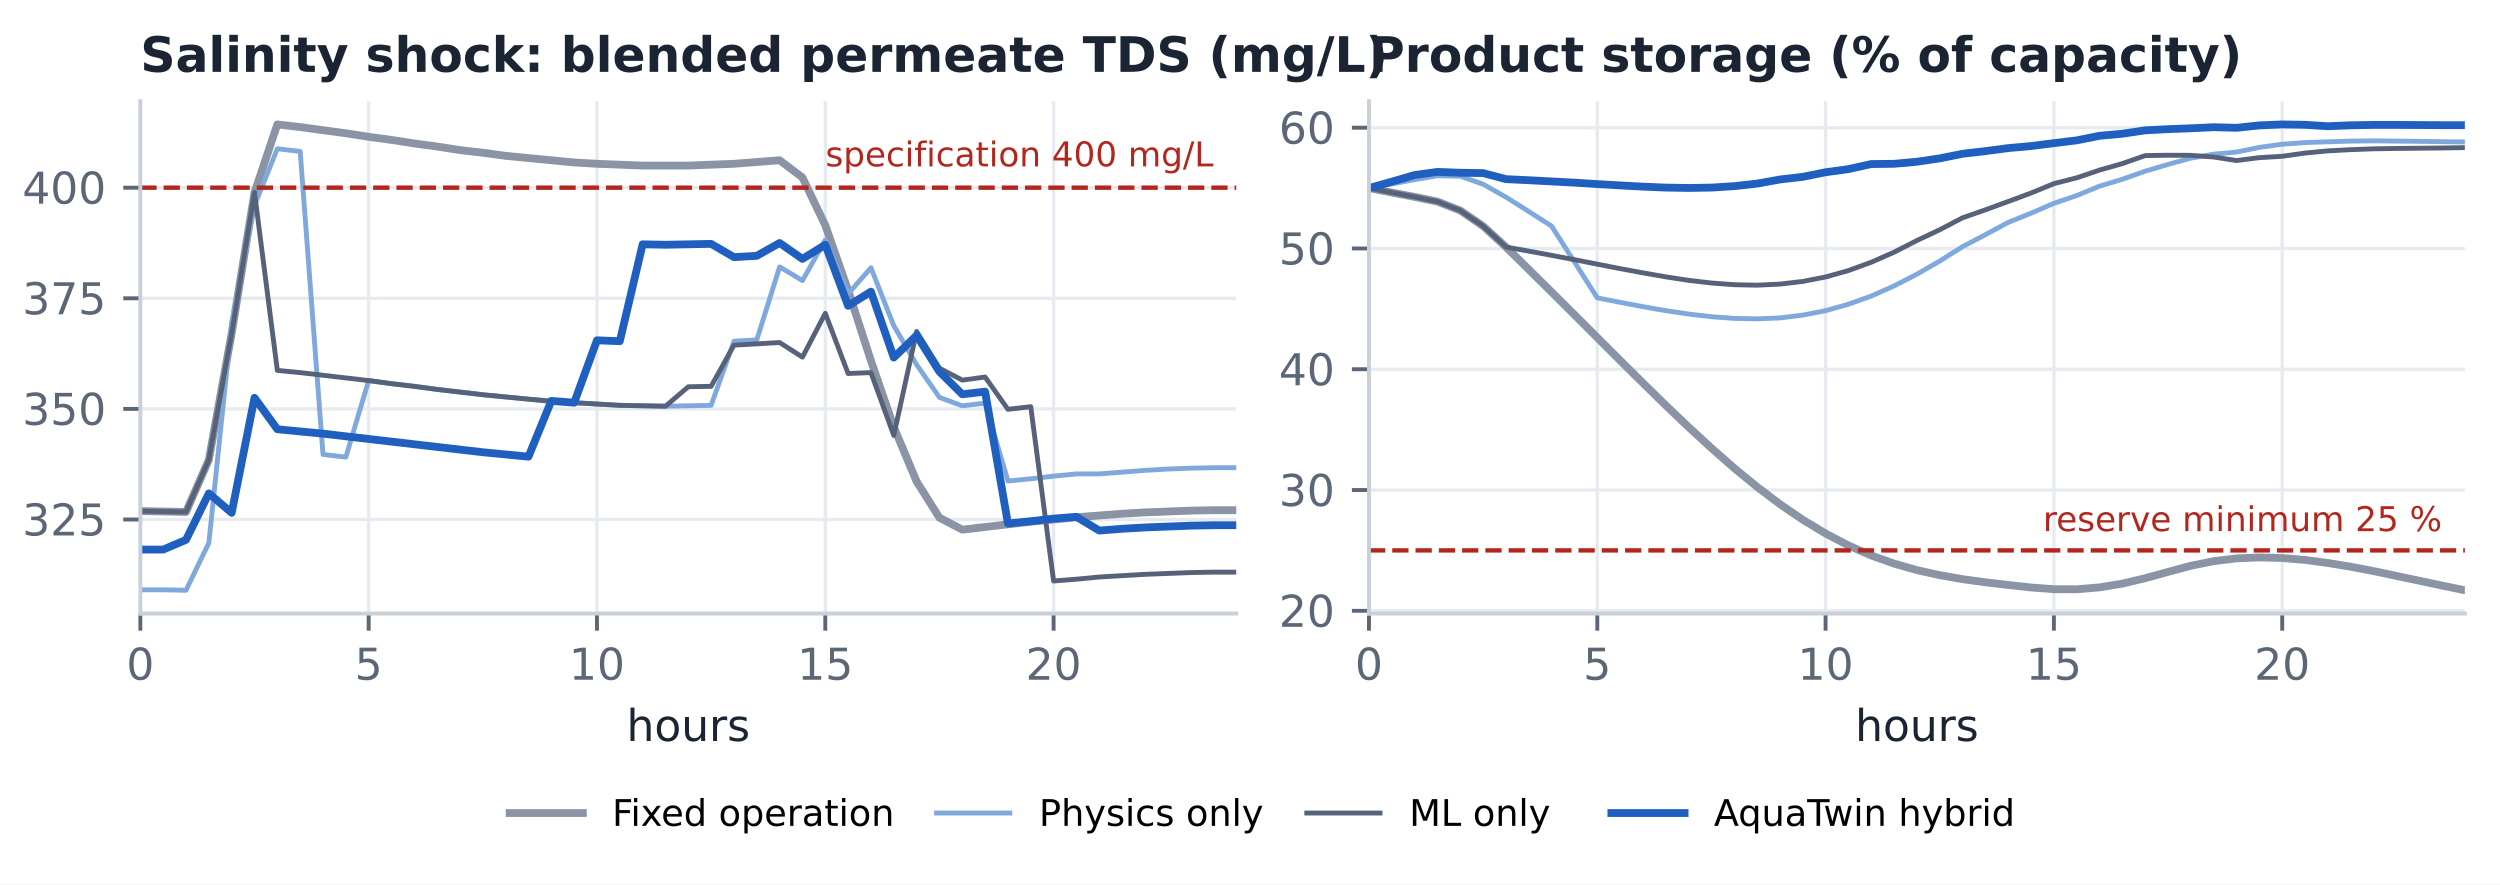
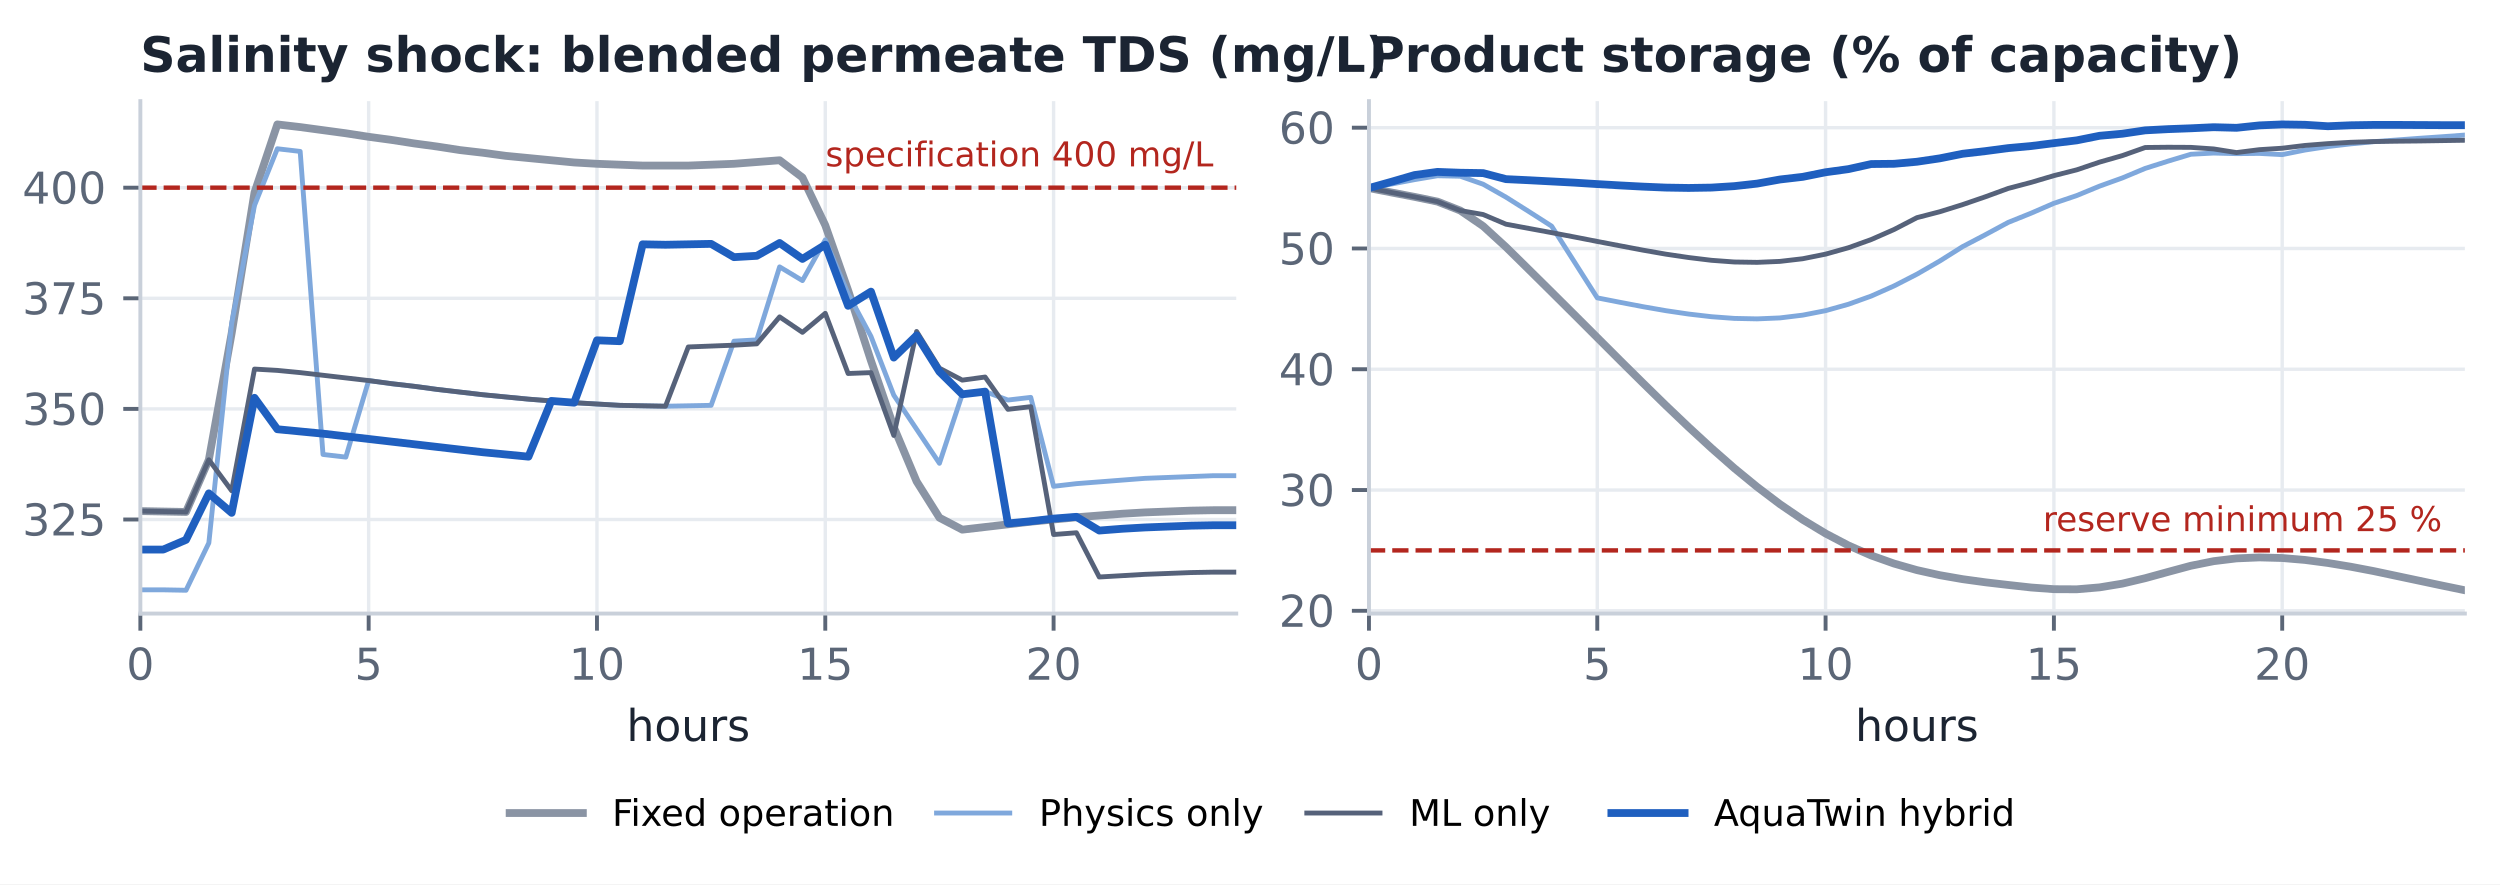
<svg xmlns="http://www.w3.org/2000/svg" xmlns:xlink="http://www.w3.org/1999/xlink" width="512.206pt" height="181.17pt" viewBox="0 0 512.206 181.17" version="1.1">
  <defs>
    <style type="text/css">*{stroke-linejoin: round; stroke-linecap: butt}</style>
  </defs>
  <g id="figure_1">
    <g id="patch_1">
      <path d="M 0 181.17  L 512.206 181.17  L 512.206 -0  L 0 -0  z " style="fill: #ffffff" />
    </g>
    <g id="axes_1">
      <g id="patch_2">
        <path d="M 28.755 125.707  L 253.284 125.707  L 253.284 20.72  L 28.755 20.72  z " style="fill: #ffffff" />
      </g>
      <g id="matplotlib.axis_1">
        <g id="xtick_1">
          <g id="line2d_1">
-             <path d="M 28.755 125.707  L 28.755 20.72  " clip-path="url(#p601309d4ea)" style="fill: none; stroke: #e7ebf0; stroke-width: 0.7; stroke-linecap: square" />
+             <path d="M 28.755 125.707  L 28.755 20.72  " clip-path="url(#pe64b5e3b64)" style="fill: none; stroke: #e7ebf0; stroke-width: 0.7; stroke-linecap: square" />
          </g>
          <g id="line2d_2">
            <defs>
-               <path id="m737ae51147" d="M 0 0  L 0 3.5  " style="stroke: #5b6677; stroke-width: 0.8" />
+               <path id="me918f31324" d="M 0 0  L 0 3.5  " style="stroke: #5b6677; stroke-width: 0.8" />
            </defs>
            <g>
-               <use xlink:href="#m737ae51147" x="28.755" y="125.707" style="fill: #5b6677; stroke: #5b6677; stroke-width: 0.8" />
+               <use xlink:href="#me918f31324" x="28.755" y="125.707" style="fill: #5b6677; stroke: #5b6677; stroke-width: 0.8" />
            </g>
          </g>
          <g id="text_1">
            <text style="font-size: 9px; font-family: 'Segoe UI', 'DejaVu Sans'; text-anchor: middle; fill: #5b6677" x="28.755" y="139.26" transform="rotate(-0 28.75469 139.2597)">0</text>
          </g>
        </g>
        <g id="xtick_2">
          <g id="line2d_3">
-             <path d="M 75.532 125.707  L 75.532 20.72  " clip-path="url(#p601309d4ea)" style="fill: none; stroke: #e7ebf0; stroke-width: 0.7; stroke-linecap: square" />
+             <path d="M 75.532 125.707  L 75.532 20.72  " clip-path="url(#pe64b5e3b64)" style="fill: none; stroke: #e7ebf0; stroke-width: 0.7; stroke-linecap: square" />
          </g>
          <g id="line2d_4">
            <g>
-               <use xlink:href="#m737ae51147" x="75.532" y="125.707" style="fill: #5b6677; stroke: #5b6677; stroke-width: 0.8" />
+               <use xlink:href="#me918f31324" x="75.532" y="125.707" style="fill: #5b6677; stroke: #5b6677; stroke-width: 0.8" />
            </g>
          </g>
          <g id="text_2">
            <text style="font-size: 9px; font-family: 'Segoe UI', 'DejaVu Sans'; text-anchor: middle; fill: #5b6677" x="75.532" y="139.26" transform="rotate(-0 75.53158 139.2597)">5</text>
          </g>
        </g>
        <g id="xtick_3">
          <g id="line2d_5">
-             <path d="M 122.308 125.707  L 122.308 20.72  " clip-path="url(#p601309d4ea)" style="fill: none; stroke: #e7ebf0; stroke-width: 0.7; stroke-linecap: square" />
+             <path d="M 122.308 125.707  L 122.308 20.72  " clip-path="url(#pe64b5e3b64)" style="fill: none; stroke: #e7ebf0; stroke-width: 0.7; stroke-linecap: square" />
          </g>
          <g id="line2d_6">
            <g>
-               <use xlink:href="#m737ae51147" x="122.308" y="125.707" style="fill: #5b6677; stroke: #5b6677; stroke-width: 0.8" />
+               <use xlink:href="#me918f31324" x="122.308" y="125.707" style="fill: #5b6677; stroke: #5b6677; stroke-width: 0.8" />
            </g>
          </g>
          <g id="text_3">
            <text style="font-size: 9px; font-family: 'Segoe UI', 'DejaVu Sans'; text-anchor: middle; fill: #5b6677" x="122.308" y="139.26" transform="rotate(-0 122.3085 139.2597)">10</text>
          </g>
        </g>
        <g id="xtick_4">
          <g id="line2d_7">
-             <path d="M 169.085 125.707  L 169.085 20.72  " clip-path="url(#p601309d4ea)" style="fill: none; stroke: #e7ebf0; stroke-width: 0.7; stroke-linecap: square" />
+             <path d="M 169.085 125.707  L 169.085 20.72  " clip-path="url(#pe64b5e3b64)" style="fill: none; stroke: #e7ebf0; stroke-width: 0.7; stroke-linecap: square" />
          </g>
          <g id="line2d_8">
            <g>
-               <use xlink:href="#m737ae51147" x="169.085" y="125.707" style="fill: #5b6677; stroke: #5b6677; stroke-width: 0.8" />
+               <use xlink:href="#me918f31324" x="169.085" y="125.707" style="fill: #5b6677; stroke: #5b6677; stroke-width: 0.8" />
            </g>
          </g>
          <g id="text_4">
            <text style="font-size: 9px; font-family: 'Segoe UI', 'DejaVu Sans'; text-anchor: middle; fill: #5b6677" x="169.085" y="139.26" transform="rotate(-0 169.0854 139.2597)">15</text>
          </g>
        </g>
        <g id="xtick_5">
          <g id="line2d_9">
-             <path d="M 215.862 125.707  L 215.862 20.72  " clip-path="url(#p601309d4ea)" style="fill: none; stroke: #e7ebf0; stroke-width: 0.7; stroke-linecap: square" />
+             <path d="M 215.862 125.707  L 215.862 20.72  " clip-path="url(#pe64b5e3b64)" style="fill: none; stroke: #e7ebf0; stroke-width: 0.7; stroke-linecap: square" />
          </g>
          <g id="line2d_10">
            <g>
-               <use xlink:href="#m737ae51147" x="215.862" y="125.707" style="fill: #5b6677; stroke: #5b6677; stroke-width: 0.8" />
+               <use xlink:href="#me918f31324" x="215.862" y="125.707" style="fill: #5b6677; stroke: #5b6677; stroke-width: 0.8" />
            </g>
          </g>
          <g id="text_5">
            <text style="font-size: 9px; font-family: 'Segoe UI', 'DejaVu Sans'; text-anchor: middle; fill: #5b6677" x="215.862" y="139.26" transform="rotate(-0 215.8623 139.2597)">20</text>
          </g>
        </g>
        <g id="text_6">
          <text style="font-size: 9px; font-family: 'Segoe UI', 'DejaVu Sans'; text-anchor: middle; fill: #1b2432" x="141.019" y="151.817" transform="rotate(-0 141.0192 151.8166)">hours</text>
        </g>
      </g>
      <g id="matplotlib.axis_2">
        <g id="ytick_1">
          <g id="line2d_11">
-             <path d="M 28.755 106.433  L 253.284 106.433  " clip-path="url(#p601309d4ea)" style="fill: none; stroke: #e7ebf0; stroke-width: 0.7; stroke-linecap: square" />
+             <path d="M 28.755 106.433  L 253.284 106.433  " clip-path="url(#pe64b5e3b64)" style="fill: none; stroke: #e7ebf0; stroke-width: 0.7; stroke-linecap: square" />
          </g>
          <g id="line2d_12">
            <defs>
-               <path id="mdfc822f70d" d="M 0 0  L -3.5 0  " style="stroke: #5b6677; stroke-width: 0.8" />
+               <path id="mb5e0cda1e4" d="M 0 0  L -3.5 0  " style="stroke: #5b6677; stroke-width: 0.8" />
            </defs>
            <g>
-               <use xlink:href="#mdfc822f70d" x="28.755" y="106.433" style="fill: #5b6677; stroke: #5b6677; stroke-width: 0.8" />
+               <use xlink:href="#mb5e0cda1e4" x="28.755" y="106.433" style="fill: #5b6677; stroke: #5b6677; stroke-width: 0.8" />
            </g>
          </g>
          <g id="text_7">
            <text style="font-size: 9px; font-family: 'Segoe UI', 'DejaVu Sans'; text-anchor: end; fill: #5b6677" x="21.755" y="109.709" transform="rotate(-0 21.75469 109.7092)">325</text>
          </g>
        </g>
        <g id="ytick_2">
          <g id="line2d_13">
-             <path d="M 28.755 83.773  L 253.284 83.773  " clip-path="url(#p601309d4ea)" style="fill: none; stroke: #e7ebf0; stroke-width: 0.7; stroke-linecap: square" />
+             <path d="M 28.755 83.773  L 253.284 83.773  " clip-path="url(#pe64b5e3b64)" style="fill: none; stroke: #e7ebf0; stroke-width: 0.7; stroke-linecap: square" />
          </g>
          <g id="line2d_14">
            <g>
-               <use xlink:href="#mdfc822f70d" x="28.755" y="83.773" style="fill: #5b6677; stroke: #5b6677; stroke-width: 0.8" />
+               <use xlink:href="#mb5e0cda1e4" x="28.755" y="83.773" style="fill: #5b6677; stroke: #5b6677; stroke-width: 0.8" />
            </g>
          </g>
          <g id="text_8">
            <text style="font-size: 9px; font-family: 'Segoe UI', 'DejaVu Sans'; text-anchor: end; fill: #5b6677" x="21.755" y="87.049" transform="rotate(-0 21.75469 87.04945)">350</text>
          </g>
        </g>
        <g id="ytick_3">
          <g id="line2d_15">
-             <path d="M 28.755 61.114  L 253.284 61.114  " clip-path="url(#p601309d4ea)" style="fill: none; stroke: #e7ebf0; stroke-width: 0.7; stroke-linecap: square" />
+             <path d="M 28.755 61.114  L 253.284 61.114  " clip-path="url(#pe64b5e3b64)" style="fill: none; stroke: #e7ebf0; stroke-width: 0.7; stroke-linecap: square" />
          </g>
          <g id="line2d_16">
            <g>
-               <use xlink:href="#mdfc822f70d" x="28.755" y="61.114" style="fill: #5b6677; stroke: #5b6677; stroke-width: 0.8" />
+               <use xlink:href="#mb5e0cda1e4" x="28.755" y="61.114" style="fill: #5b6677; stroke: #5b6677; stroke-width: 0.8" />
            </g>
          </g>
          <g id="text_9">
            <text style="font-size: 9px; font-family: 'Segoe UI', 'DejaVu Sans'; text-anchor: end; fill: #5b6677" x="21.755" y="64.39" transform="rotate(-0 21.75469 64.3897)">375</text>
          </g>
        </g>
        <g id="ytick_4">
          <g id="line2d_17">
-             <path d="M 28.755 38.454  L 253.284 38.454  " clip-path="url(#p601309d4ea)" style="fill: none; stroke: #e7ebf0; stroke-width: 0.7; stroke-linecap: square" />
+             <path d="M 28.755 38.454  L 253.284 38.454  " clip-path="url(#pe64b5e3b64)" style="fill: none; stroke: #e7ebf0; stroke-width: 0.7; stroke-linecap: square" />
          </g>
          <g id="line2d_18">
            <g>
-               <use xlink:href="#mdfc822f70d" x="28.755" y="38.454" style="fill: #5b6677; stroke: #5b6677; stroke-width: 0.8" />
+               <use xlink:href="#mb5e0cda1e4" x="28.755" y="38.454" style="fill: #5b6677; stroke: #5b6677; stroke-width: 0.8" />
            </g>
          </g>
          <g id="text_10">
            <text style="font-size: 9px; font-family: 'Segoe UI', 'DejaVu Sans'; text-anchor: end; fill: #5b6677" x="21.755" y="41.73" transform="rotate(-0 21.75469 41.72995)">400</text>
          </g>
        </g>
      </g>
      <g id="line2d_19">
-         <path d="M 28.755 104.711  L 33.432 104.802  L 38.11 104.892  L 42.788 94.197  L 47.465 68.274  L 52.143 39.451  L 56.821 25.492  L 61.499 26.036  L 66.176 26.671  L 70.854 27.305  L 75.532 28.03  L 80.209 28.665  L 84.887 29.39  L 89.565 30.024  L 94.242 30.75  L 98.92 31.293  L 103.598 31.928  L 108.275 32.381  L 112.953 32.834  L 117.631 33.287  L 122.308 33.559  L 126.986 33.741  L 131.664 33.922  L 136.342 33.922  L 141.019 33.922  L 145.697 33.741  L 150.375 33.559  L 155.052 33.197  L 159.73 32.834  L 164.408 36.369  L 169.085 46.158  L 173.763 59.482  L 178.441 73.894  L 183.118 87.49  L 187.796 98.638  L 192.474 106.071  L 197.152 108.518  L 201.829 107.974  L 206.507 107.43  L 211.185 106.886  L 215.862 106.433  L 220.54 105.98  L 225.218 105.617  L 229.895 105.255  L 234.573 104.983  L 239.251 104.802  L 243.928 104.62  L 248.606 104.53  L 253.284 104.53  " clip-path="url(#p601309d4ea)" style="fill: none; stroke: #8a94a4; stroke-width: 1.6; stroke-linecap: square" />
+         <path d="M 28.755 104.711  L 33.432 104.802  L 38.11 104.892  L 42.788 94.197  L 47.465 68.274  L 52.143 39.451  L 56.821 25.492  L 61.499 26.036  L 66.176 26.671  L 70.854 27.305  L 75.532 28.03  L 80.209 28.665  L 84.887 29.39  L 89.565 30.024  L 94.242 30.75  L 98.92 31.293  L 103.598 31.928  L 108.275 32.381  L 112.953 32.834  L 117.631 33.287  L 122.308 33.559  L 126.986 33.741  L 131.664 33.922  L 136.342 33.922  L 141.019 33.922  L 145.697 33.741  L 150.375 33.559  L 155.052 33.197  L 159.73 32.834  L 164.408 36.369  L 169.085 46.158  L 173.763 59.482  L 178.441 73.894  L 183.118 87.49  L 187.796 98.638  L 192.474 106.071  L 197.152 108.518  L 201.829 107.974  L 206.507 107.43  L 211.185 106.886  L 215.862 106.433  L 220.54 105.98  L 225.218 105.617  L 229.895 105.255  L 234.573 104.983  L 239.251 104.802  L 243.928 104.62  L 248.606 104.53  L 253.284 104.53  " clip-path="url(#pe64b5e3b64)" style="fill: none; stroke: #8a94a4; stroke-width: 1.6; stroke-linecap: square" />
      </g>
      <g id="line2d_20">
-         <path d="M 28.755 120.845  L 33.432 120.845  L 38.11 120.935  L 42.788 111.237  L 47.465 66.28  L 52.143 42.079  L 56.821 30.478  L 61.499 31.021  L 66.176 93.109  L 70.854 93.653  L 75.532 77.972  L 80.209 78.607  L 84.887 79.151  L 89.565 79.785  L 94.242 80.329  L 98.92 80.873  L 103.598 81.326  L 108.275 81.779  L 112.953 82.142  L 117.631 82.504  L 122.308 82.776  L 126.986 83.048  L 131.664 83.139  L 136.342 83.229  L 141.019 83.139  L 145.697 83.048  L 150.375 69.906  L 155.052 69.634  L 159.73 54.678  L 164.408 57.488  L 169.085 49.149  L 173.763 60.207  L 178.441 54.859  L 183.118 66.733  L 187.796 74.709  L 192.474 81.417  L 197.152 83.139  L 201.829 82.595  L 206.507 98.547  L 211.185 98.094  L 215.862 97.55  L 220.54 97.097  L 225.218 97.097  L 229.895 96.735  L 234.573 96.372  L 239.251 96.1  L 243.928 95.919  L 248.606 95.828  L 253.284 95.828  " clip-path="url(#p601309d4ea)" style="fill: none; stroke: #7fa8dc; stroke-linecap: square" />
+         <path d="M 28.755 120.845  L 33.432 120.845  L 38.11 120.935  L 42.788 111.237  L 47.465 66.28  L 52.143 42.079  L 56.821 30.478  L 61.499 31.021  L 66.176 93.109  L 70.854 93.653  L 75.532 77.972  L 80.209 78.607  L 84.887 79.151  L 89.565 79.785  L 94.242 80.329  L 98.92 80.873  L 103.598 81.326  L 108.275 81.779  L 112.953 82.142  L 117.631 82.504  L 122.308 82.776  L 126.986 83.048  L 131.664 83.139  L 136.342 83.229  L 141.019 83.139  L 145.697 83.048  L 150.375 69.906  L 155.052 69.634  L 159.73 54.678  L 164.408 57.488  L 169.085 49.149  L 173.763 60.207  L 178.441 68.909  L 183.118 80.964  L 187.796 87.943  L 192.474 94.922  L 197.152 80.782  L 201.829 80.238  L 206.507 81.961  L 211.185 81.417  L 215.862 99.635  L 220.54 99.091  L 225.218 98.729  L 229.895 98.366  L 234.573 98.004  L 239.251 97.822  L 243.928 97.641  L 248.606 97.46  L 253.284 97.46  " clip-path="url(#pe64b5e3b64)" style="fill: none; stroke: #7fa8dc; stroke-linecap: square" />
      </g>
      <g id="line2d_21">
-         <path d="M 28.755 104.711  L 33.432 104.802  L 38.11 104.892  L 42.788 94.197  L 47.465 68.274  L 52.143 39.451  L 56.821 75.888  L 61.499 76.341  L 66.176 76.885  L 70.854 77.429  L 75.532 77.972  L 80.209 78.607  L 84.887 79.151  L 89.565 79.785  L 94.242 80.329  L 98.92 80.873  L 103.598 81.326  L 108.275 81.779  L 112.953 82.232  L 117.631 82.504  L 122.308 82.776  L 126.986 83.048  L 131.664 83.139  L 136.342 83.229  L 141.019 79.241  L 145.697 79.151  L 150.375 70.721  L 155.052 70.449  L 159.73 70.177  L 164.408 73.169  L 169.085 64.195  L 173.763 76.522  L 178.441 76.341  L 183.118 89.212  L 187.796 67.912  L 192.474 75.435  L 197.152 77.882  L 201.829 77.247  L 206.507 83.864  L 211.185 83.32  L 215.862 119.032  L 220.54 118.669  L 225.218 118.216  L 229.895 117.944  L 234.573 117.672  L 239.251 117.491  L 243.928 117.31  L 248.606 117.219  L 253.284 117.219  " clip-path="url(#p601309d4ea)" style="fill: none; stroke: #56627a; stroke-linecap: square" />
+         <path d="M 28.755 104.711  L 33.432 104.802  L 38.11 104.892  L 42.788 94.197  L 47.465 100.542  L 52.143 75.616  L 56.821 75.888  L 61.499 76.341  L 66.176 76.885  L 70.854 77.429  L 75.532 77.972  L 80.209 78.607  L 84.887 79.151  L 89.565 79.785  L 94.242 80.329  L 98.92 80.873  L 103.598 81.326  L 108.275 81.779  L 112.953 82.142  L 117.631 82.504  L 122.308 82.776  L 126.986 83.048  L 131.664 83.139  L 136.342 83.229  L 141.019 71.084  L 145.697 70.903  L 150.375 70.721  L 155.052 70.449  L 159.73 64.92  L 164.408 68.093  L 169.085 64.195  L 173.763 76.522  L 178.441 76.341  L 183.118 89.212  L 187.796 67.912  L 192.474 75.435  L 197.152 77.882  L 201.829 77.247  L 206.507 83.864  L 211.185 83.32  L 215.862 109.515  L 220.54 109.152  L 225.218 118.216  L 229.895 117.944  L 234.573 117.672  L 239.251 117.491  L 243.928 117.31  L 248.606 117.219  L 253.284 117.219  " clip-path="url(#pe64b5e3b64)" style="fill: none; stroke: #56627a; stroke-linecap: square" />
      </g>
      <g id="line2d_22">
-         <path d="M 28.755 112.597  L 33.432 112.597  L 38.11 110.602  L 42.788 101.085  L 47.465 105.073  L 52.143 81.507  L 56.821 87.943  L 61.499 88.396  L 66.176 88.849  L 70.854 89.393  L 75.532 89.937  L 80.209 90.481  L 84.887 91.024  L 89.565 91.568  L 94.242 92.112  L 98.92 92.656  L 103.598 93.109  L 108.275 93.562  L 112.953 82.142  L 117.631 82.504  L 122.308 69.724  L 126.986 69.906  L 131.664 50.056  L 136.342 50.146  L 141.019 50.056  L 145.697 49.965  L 150.375 52.684  L 155.052 52.412  L 159.73 49.784  L 164.408 53.047  L 169.085 50.146  L 173.763 62.654  L 178.441 59.754  L 183.118 73.259  L 187.796 68.727  L 192.474 76.16  L 197.152 80.782  L 201.829 80.238  L 206.507 107.249  L 211.185 106.796  L 215.862 106.252  L 220.54 105.889  L 225.218 108.699  L 229.895 108.336  L 234.573 108.065  L 239.251 107.883  L 243.928 107.702  L 248.606 107.611  L 253.284 107.611  " clip-path="url(#p601309d4ea)" style="fill: none; stroke: #1f5fbf; stroke-width: 1.6; stroke-linecap: square" />
+         <path d="M 28.755 112.597  L 33.432 112.597  L 38.11 110.602  L 42.788 101.085  L 47.465 105.073  L 52.143 81.507  L 56.821 87.943  L 61.499 88.396  L 66.176 88.849  L 70.854 89.393  L 75.532 89.937  L 80.209 90.481  L 84.887 91.024  L 89.565 91.568  L 94.242 92.112  L 98.92 92.656  L 103.598 93.109  L 108.275 93.562  L 112.953 82.142  L 117.631 82.504  L 122.308 69.724  L 126.986 69.906  L 131.664 50.056  L 136.342 50.146  L 141.019 50.056  L 145.697 49.965  L 150.375 52.684  L 155.052 52.412  L 159.73 49.784  L 164.408 53.047  L 169.085 50.146  L 173.763 62.654  L 178.441 59.754  L 183.118 73.259  L 187.796 68.727  L 192.474 76.16  L 197.152 80.782  L 201.829 80.238  L 206.507 107.249  L 211.185 106.796  L 215.862 106.252  L 220.54 105.889  L 225.218 108.699  L 229.895 108.336  L 234.573 108.065  L 239.251 107.883  L 243.928 107.702  L 248.606 107.611  L 253.284 107.611  " clip-path="url(#pe64b5e3b64)" style="fill: none; stroke: #1f5fbf; stroke-width: 1.6; stroke-linecap: square" />
      </g>
      <g id="line2d_23">
-         <path d="M 28.755 38.454  L 253.284 38.454  " clip-path="url(#p601309d4ea)" style="fill: none; stroke-dasharray: 3.33,1.44; stroke-dashoffset: 0; stroke: #b3261e; stroke-width: 0.9" />
+         <path d="M 28.755 38.454  L 253.284 38.454  " clip-path="url(#pe64b5e3b64)" style="fill: none; stroke-dasharray: 3.33,1.44; stroke-dashoffset: 0; stroke: #b3261e; stroke-width: 0.9" />
      </g>
      <g id="patch_3">
        <path d="M 28.755 125.707  L 28.755 20.72  " style="fill: none; stroke: #c9d0da; stroke-width: 0.8; stroke-linejoin: miter; stroke-linecap: square" />
      </g>
      <g id="patch_4">
        <path d="M 28.755 125.707  L 253.284 125.707  " style="fill: none; stroke: #c9d0da; stroke-width: 0.8; stroke-linejoin: miter; stroke-linecap: square" />
      </g>
      <g id="text_11">
        <text style="font-size: 7px; font-family: 'Segoe UI', 'DejaVu Sans'; text-anchor: end; fill: #b3261e" x="248.606" y="34.087" transform="rotate(-0 248.6061 34.08747)">specification 400 mg/L</text>
      </g>
      <g id="text_12">
        <text style="font-weight: 700; font-size: 10px; font-family: 'Segoe UI', 'DejaVu Sans'; text-anchor: start; fill: #1b2432" x="28.755" y="14.72" transform="rotate(-0 28.75469 14.72031)">Salinity shock: blended permeate TDS (mg/L)</text>
      </g>
    </g>
    <g id="axes_2">
      <g id="patch_5">
        <path d="M 280.477 125.707  L 505.006 125.707  L 505.006 20.72  L 280.477 20.72  z " style="fill: #ffffff" />
      </g>
      <g id="matplotlib.axis_3">
        <g id="xtick_6">
          <g id="line2d_24">
-             <path d="M 280.477 125.707  L 280.477 20.72  " clip-path="url(#p19589b5a31)" style="fill: none; stroke: #e7ebf0; stroke-width: 0.7; stroke-linecap: square" />
+             <path d="M 280.477 125.707  L 280.477 20.72  " clip-path="url(#p4ab2d2dbdf)" style="fill: none; stroke: #e7ebf0; stroke-width: 0.7; stroke-linecap: square" />
          </g>
          <g id="line2d_25">
            <g>
-               <use xlink:href="#m737ae51147" x="280.477" y="125.707" style="fill: #5b6677; stroke: #5b6677; stroke-width: 0.8" />
+               <use xlink:href="#me918f31324" x="280.477" y="125.707" style="fill: #5b6677; stroke: #5b6677; stroke-width: 0.8" />
            </g>
          </g>
          <g id="text_13">
            <text style="font-size: 9px; font-family: 'Segoe UI', 'DejaVu Sans'; text-anchor: middle; fill: #5b6677" x="280.477" y="139.26" transform="rotate(-0 280.4765 139.2597)">0</text>
          </g>
        </g>
        <g id="xtick_7">
          <g id="line2d_26">
-             <path d="M 327.253 125.707  L 327.253 20.72  " clip-path="url(#p19589b5a31)" style="fill: none; stroke: #e7ebf0; stroke-width: 0.7; stroke-linecap: square" />
+             <path d="M 327.253 125.707  L 327.253 20.72  " clip-path="url(#p4ab2d2dbdf)" style="fill: none; stroke: #e7ebf0; stroke-width: 0.7; stroke-linecap: square" />
          </g>
          <g id="line2d_27">
            <g>
-               <use xlink:href="#m737ae51147" x="327.253" y="125.707" style="fill: #5b6677; stroke: #5b6677; stroke-width: 0.8" />
+               <use xlink:href="#me918f31324" x="327.253" y="125.707" style="fill: #5b6677; stroke: #5b6677; stroke-width: 0.8" />
            </g>
          </g>
          <g id="text_14">
            <text style="font-size: 9px; font-family: 'Segoe UI', 'DejaVu Sans'; text-anchor: middle; fill: #5b6677" x="327.253" y="139.26" transform="rotate(-0 327.2534 139.2597)">5</text>
          </g>
        </g>
        <g id="xtick_8">
          <g id="line2d_28">
-             <path d="M 374.03 125.707  L 374.03 20.72  " clip-path="url(#p19589b5a31)" style="fill: none; stroke: #e7ebf0; stroke-width: 0.7; stroke-linecap: square" />
+             <path d="M 374.03 125.707  L 374.03 20.72  " clip-path="url(#p4ab2d2dbdf)" style="fill: none; stroke: #e7ebf0; stroke-width: 0.7; stroke-linecap: square" />
          </g>
          <g id="line2d_29">
            <g>
-               <use xlink:href="#m737ae51147" x="374.03" y="125.707" style="fill: #5b6677; stroke: #5b6677; stroke-width: 0.8" />
+               <use xlink:href="#me918f31324" x="374.03" y="125.707" style="fill: #5b6677; stroke: #5b6677; stroke-width: 0.8" />
            </g>
          </g>
          <g id="text_15">
            <text style="font-size: 9px; font-family: 'Segoe UI', 'DejaVu Sans'; text-anchor: middle; fill: #5b6677" x="374.03" y="139.26" transform="rotate(-0 374.0303 139.2597)">10</text>
          </g>
        </g>
        <g id="xtick_9">
          <g id="line2d_30">
-             <path d="M 420.807 125.707  L 420.807 20.72  " clip-path="url(#p19589b5a31)" style="fill: none; stroke: #e7ebf0; stroke-width: 0.7; stroke-linecap: square" />
+             <path d="M 420.807 125.707  L 420.807 20.72  " clip-path="url(#p4ab2d2dbdf)" style="fill: none; stroke: #e7ebf0; stroke-width: 0.7; stroke-linecap: square" />
          </g>
          <g id="line2d_31">
            <g>
-               <use xlink:href="#m737ae51147" x="420.807" y="125.707" style="fill: #5b6677; stroke: #5b6677; stroke-width: 0.8" />
+               <use xlink:href="#me918f31324" x="420.807" y="125.707" style="fill: #5b6677; stroke: #5b6677; stroke-width: 0.8" />
            </g>
          </g>
          <g id="text_16">
            <text style="font-size: 9px; font-family: 'Segoe UI', 'DejaVu Sans'; text-anchor: middle; fill: #5b6677" x="420.807" y="139.26" transform="rotate(-0 420.8072 139.2597)">15</text>
          </g>
        </g>
        <g id="xtick_10">
          <g id="line2d_32">
-             <path d="M 467.584 125.707  L 467.584 20.72  " clip-path="url(#p19589b5a31)" style="fill: none; stroke: #e7ebf0; stroke-width: 0.7; stroke-linecap: square" />
+             <path d="M 467.584 125.707  L 467.584 20.72  " clip-path="url(#p4ab2d2dbdf)" style="fill: none; stroke: #e7ebf0; stroke-width: 0.7; stroke-linecap: square" />
          </g>
          <g id="line2d_33">
            <g>
-               <use xlink:href="#m737ae51147" x="467.584" y="125.707" style="fill: #5b6677; stroke: #5b6677; stroke-width: 0.8" />
+               <use xlink:href="#me918f31324" x="467.584" y="125.707" style="fill: #5b6677; stroke: #5b6677; stroke-width: 0.8" />
            </g>
          </g>
          <g id="text_17">
            <text style="font-size: 9px; font-family: 'Segoe UI', 'DejaVu Sans'; text-anchor: middle; fill: #5b6677" x="467.584" y="139.26" transform="rotate(-0 467.5841 139.2597)">20</text>
          </g>
        </g>
        <g id="text_18">
          <text style="font-size: 9px; font-family: 'Segoe UI', 'DejaVu Sans'; text-anchor: middle; fill: #1b2432" x="392.741" y="151.817" transform="rotate(-0 392.7411 151.8166)">hours</text>
        </g>
      </g>
      <g id="matplotlib.axis_4">
        <g id="ytick_5">
          <g id="line2d_34">
-             <path d="M 280.477 125.142  L 505.006 125.142  " clip-path="url(#p19589b5a31)" style="fill: none; stroke: #e7ebf0; stroke-width: 0.7; stroke-linecap: square" />
+             <path d="M 280.477 125.142  L 505.006 125.142  " clip-path="url(#p4ab2d2dbdf)" style="fill: none; stroke: #e7ebf0; stroke-width: 0.7; stroke-linecap: square" />
          </g>
          <g id="line2d_35">
            <g>
-               <use xlink:href="#mdfc822f70d" x="280.477" y="125.142" style="fill: #5b6677; stroke: #5b6677; stroke-width: 0.8" />
+               <use xlink:href="#mb5e0cda1e4" x="280.477" y="125.142" style="fill: #5b6677; stroke: #5b6677; stroke-width: 0.8" />
            </g>
          </g>
          <g id="text_19">
            <text style="font-size: 9px; font-family: 'Segoe UI', 'DejaVu Sans'; text-anchor: end; fill: #5b6677" x="273.477" y="128.418" transform="rotate(-0 273.4765 128.4182)">20</text>
          </g>
        </g>
        <g id="ytick_6">
          <g id="line2d_36">
-             <path d="M 280.477 100.397  L 505.006 100.397  " clip-path="url(#p19589b5a31)" style="fill: none; stroke: #e7ebf0; stroke-width: 0.7; stroke-linecap: square" />
+             <path d="M 280.477 100.397  L 505.006 100.397  " clip-path="url(#p4ab2d2dbdf)" style="fill: none; stroke: #e7ebf0; stroke-width: 0.7; stroke-linecap: square" />
          </g>
          <g id="line2d_37">
            <g>
-               <use xlink:href="#mdfc822f70d" x="280.477" y="100.397" style="fill: #5b6677; stroke: #5b6677; stroke-width: 0.8" />
+               <use xlink:href="#mb5e0cda1e4" x="280.477" y="100.397" style="fill: #5b6677; stroke: #5b6677; stroke-width: 0.8" />
            </g>
          </g>
          <g id="text_20">
            <text style="font-size: 9px; font-family: 'Segoe UI', 'DejaVu Sans'; text-anchor: end; fill: #5b6677" x="273.477" y="103.673" transform="rotate(-0 273.4765 103.6728)">30</text>
          </g>
        </g>
        <g id="ytick_7">
          <g id="line2d_38">
-             <path d="M 280.477 75.651  L 505.006 75.651  " clip-path="url(#p19589b5a31)" style="fill: none; stroke: #e7ebf0; stroke-width: 0.7; stroke-linecap: square" />
+             <path d="M 280.477 75.651  L 505.006 75.651  " clip-path="url(#p4ab2d2dbdf)" style="fill: none; stroke: #e7ebf0; stroke-width: 0.7; stroke-linecap: square" />
          </g>
          <g id="line2d_39">
            <g>
-               <use xlink:href="#mdfc822f70d" x="280.477" y="75.651" style="fill: #5b6677; stroke: #5b6677; stroke-width: 0.8" />
+               <use xlink:href="#mb5e0cda1e4" x="280.477" y="75.651" style="fill: #5b6677; stroke: #5b6677; stroke-width: 0.8" />
            </g>
          </g>
          <g id="text_21">
            <text style="font-size: 9px; font-family: 'Segoe UI', 'DejaVu Sans'; text-anchor: end; fill: #5b6677" x="273.477" y="78.927" transform="rotate(-0 273.4765 78.92743)">40</text>
          </g>
        </g>
        <g id="ytick_8">
          <g id="line2d_40">
-             <path d="M 280.477 50.906  L 505.006 50.906  " clip-path="url(#p19589b5a31)" style="fill: none; stroke: #e7ebf0; stroke-width: 0.7; stroke-linecap: square" />
+             <path d="M 280.477 50.906  L 505.006 50.906  " clip-path="url(#p4ab2d2dbdf)" style="fill: none; stroke: #e7ebf0; stroke-width: 0.7; stroke-linecap: square" />
          </g>
          <g id="line2d_41">
            <g>
-               <use xlink:href="#mdfc822f70d" x="280.477" y="50.906" style="fill: #5b6677; stroke: #5b6677; stroke-width: 0.8" />
+               <use xlink:href="#mb5e0cda1e4" x="280.477" y="50.906" style="fill: #5b6677; stroke: #5b6677; stroke-width: 0.8" />
            </g>
          </g>
          <g id="text_22">
            <text style="font-size: 9px; font-family: 'Segoe UI', 'DejaVu Sans'; text-anchor: end; fill: #5b6677" x="273.477" y="54.182" transform="rotate(-0 273.4765 54.18207)">50</text>
          </g>
        </g>
        <g id="ytick_9">
          <g id="line2d_42">
-             <path d="M 280.477 26.161  L 505.006 26.161  " clip-path="url(#p19589b5a31)" style="fill: none; stroke: #e7ebf0; stroke-width: 0.7; stroke-linecap: square" />
+             <path d="M 280.477 26.161  L 505.006 26.161  " clip-path="url(#p4ab2d2dbdf)" style="fill: none; stroke: #e7ebf0; stroke-width: 0.7; stroke-linecap: square" />
          </g>
          <g id="line2d_43">
            <g>
-               <use xlink:href="#mdfc822f70d" x="280.477" y="26.161" style="fill: #5b6677; stroke: #5b6677; stroke-width: 0.8" />
+               <use xlink:href="#mb5e0cda1e4" x="280.477" y="26.161" style="fill: #5b6677; stroke: #5b6677; stroke-width: 0.8" />
            </g>
          </g>
          <g id="text_23">
            <text style="font-size: 9px; font-family: 'Segoe UI', 'DejaVu Sans'; text-anchor: end; fill: #5b6677" x="273.477" y="29.437" transform="rotate(-0 273.4765 29.4367)">60</text>
          </g>
        </g>
      </g>
      <g id="line2d_44">
-         <path d="M 280.477 38.533  L 285.154 39.449  L 289.832 40.34  L 294.51 41.305  L 299.187 43.136  L 303.865 46.328  L 308.543 50.609  L 313.22 55.212  L 317.898 59.839  L 322.576 64.491  L 327.253 69.168  L 331.931 73.845  L 336.609 78.472  L 341.286 83.05  L 345.964 87.504  L 350.642 91.81  L 355.32 95.918  L 359.997 99.753  L 364.675 103.292  L 369.353 106.484  L 374.03 109.305  L 378.708 111.755  L 383.386 113.809  L 388.063 115.467  L 392.741 116.803  L 397.419 117.842  L 402.096 118.659  L 406.774 119.302  L 411.452 119.847  L 416.129 120.366  L 420.807 120.713  L 425.485 120.737  L 430.163 120.341  L 434.84 119.574  L 439.518 118.461  L 444.196 117.174  L 448.873 115.912  L 453.551 114.972  L 458.229 114.403  L 462.906 114.205  L 467.584 114.328  L 472.262 114.724  L 476.939 115.343  L 481.617 116.11  L 486.295 117.001  L 490.973 117.991  L 495.65 118.98  L 500.328 119.97  L 505.006 120.935  " clip-path="url(#p19589b5a31)" style="fill: none; stroke: #8a94a4; stroke-width: 1.6; stroke-linecap: square" />
+         <path d="M 280.477 38.533  L 285.154 39.449  L 289.832 40.34  L 294.51 41.305  L 299.187 43.136  L 303.865 46.328  L 308.543 50.609  L 313.22 55.212  L 317.898 59.839  L 322.576 64.491  L 327.253 69.168  L 331.931 73.845  L 336.609 78.472  L 341.286 83.05  L 345.964 87.504  L 350.642 91.81  L 355.32 95.918  L 359.997 99.753  L 364.675 103.292  L 369.353 106.484  L 374.03 109.305  L 378.708 111.755  L 383.386 113.809  L 388.063 115.467  L 392.741 116.803  L 397.419 117.842  L 402.096 118.659  L 406.774 119.302  L 411.452 119.847  L 416.129 120.366  L 420.807 120.713  L 425.485 120.737  L 430.163 120.341  L 434.84 119.574  L 439.518 118.461  L 444.196 117.174  L 448.873 115.912  L 453.551 114.972  L 458.229 114.403  L 462.906 114.205  L 467.584 114.328  L 472.262 114.724  L 476.939 115.343  L 481.617 116.11  L 486.295 117.001  L 490.973 117.991  L 495.65 118.98  L 500.328 119.97  L 505.006 120.935  " clip-path="url(#p4ab2d2dbdf)" style="fill: none; stroke: #8a94a4; stroke-width: 1.6; stroke-linecap: square" />
      </g>
      <g id="line2d_45">
-         <path d="M 280.477 38.533  L 285.154 37.692  L 289.832 36.801  L 294.51 36.009  L 299.187 36.108  L 303.865 37.741  L 308.543 40.389  L 313.22 43.334  L 317.898 46.328  L 322.576 53.677  L 327.253 61.027  L 331.931 61.942  L 336.609 62.833  L 341.286 63.65  L 345.964 64.343  L 350.642 64.887  L 355.32 65.234  L 359.997 65.332  L 364.675 65.135  L 369.353 64.565  L 374.03 63.65  L 378.708 62.338  L 383.386 60.656  L 388.063 58.577  L 392.741 56.177  L 397.419 53.479  L 402.096 50.535  L 406.774 48.085  L 411.452 45.561  L 416.129 43.68  L 420.807 41.651  L 425.485 40.067  L 430.163 38.137  L 434.84 36.727  L 439.518 35.069  L 444.196 33.683  L 448.873 32.396  L 453.551 31.58  L 458.229 31.159  L 462.906 30.194  L 467.584 29.551  L 472.262 29.204  L 476.939 29.056  L 481.617 28.907  L 486.295 28.858  L 490.973 28.907  L 495.65 28.957  L 500.328 29.031  L 505.006 29.081  " clip-path="url(#p19589b5a31)" style="fill: none; stroke: #7fa8dc; stroke-linecap: square" />
+         <path d="M 280.477 38.533  L 285.154 37.692  L 289.832 36.801  L 294.51 36.009  L 299.187 36.108  L 303.865 37.741  L 308.543 40.389  L 313.22 43.334  L 317.898 46.328  L 322.576 53.677  L 327.253 61.027  L 331.931 61.942  L 336.609 62.833  L 341.286 63.65  L 345.964 64.343  L 350.642 64.887  L 355.32 65.234  L 359.997 65.332  L 364.675 65.135  L 369.353 64.565  L 374.03 63.65  L 378.708 62.338  L 383.386 60.656  L 388.063 58.577  L 392.741 56.177  L 397.419 53.479  L 402.096 50.535  L 406.774 48.085  L 411.452 45.561  L 416.129 43.68  L 420.807 41.651  L 425.485 40.067  L 430.163 38.137  L 434.84 36.455  L 439.518 34.5  L 444.196 33.015  L 448.873 31.605  L 453.551 31.357  L 458.229 31.481  L 462.906 31.431  L 467.584 31.679  L 472.262 30.738  L 476.939 30.021  L 481.617 29.476  L 486.295 29.031  L 490.973 28.685  L 495.65 28.338  L 500.328 28.016  L 505.006 27.67  " clip-path="url(#p4ab2d2dbdf)" style="fill: none; stroke: #7fa8dc; stroke-linecap: square" />
      </g>
      <g id="line2d_46">
-         <path d="M 280.477 38.533  L 285.154 39.449  L 289.832 40.34  L 294.51 41.305  L 299.187 43.136  L 303.865 46.328  L 308.543 50.609  L 313.22 51.45  L 317.898 52.316  L 322.576 53.207  L 327.253 54.123  L 331.931 55.038  L 336.609 55.905  L 341.286 56.721  L 345.964 57.439  L 350.642 57.983  L 355.32 58.33  L 359.997 58.429  L 364.675 58.206  L 369.353 57.661  L 374.03 56.746  L 378.708 55.434  L 383.386 53.727  L 388.063 51.673  L 392.741 49.273  L 397.419 47.07  L 402.096 44.621  L 406.774 42.987  L 411.452 41.28  L 416.129 39.548  L 420.807 37.618  L 425.485 36.43  L 430.163 34.846  L 434.84 33.51  L 439.518 31.877  L 444.196 31.803  L 448.873 31.827  L 453.551 32.174  L 458.229 32.891  L 462.906 32.297  L 467.584 32.025  L 472.262 31.357  L 476.939 30.912  L 481.617 30.664  L 486.295 30.491  L 490.973 30.417  L 495.65 30.367  L 500.328 30.318  L 505.006 30.244  " clip-path="url(#p19589b5a31)" style="fill: none; stroke: #56627a; stroke-linecap: square" />
+         <path d="M 280.477 38.533  L 285.154 39.449  L 289.832 40.34  L 294.51 41.305  L 299.187 43.136  L 303.865 43.952  L 308.543 45.932  L 313.22 46.798  L 317.898 47.664  L 322.576 48.555  L 327.253 49.471  L 331.931 50.362  L 336.609 51.252  L 341.286 52.069  L 345.964 52.762  L 350.642 53.331  L 355.32 53.677  L 359.997 53.752  L 364.675 53.554  L 369.353 53.009  L 374.03 52.069  L 378.708 50.757  L 383.386 49.075  L 388.063 47.021  L 392.741 44.596  L 397.419 43.383  L 402.096 41.923  L 406.774 40.315  L 411.452 38.607  L 416.129 37.37  L 420.807 35.984  L 425.485 34.797  L 430.163 33.213  L 434.84 31.877  L 439.518 30.219  L 444.196 30.169  L 448.873 30.194  L 453.551 30.516  L 458.229 31.258  L 462.906 30.664  L 467.584 30.367  L 472.262 29.798  L 476.939 29.427  L 481.617 29.155  L 486.295 29.006  L 490.973 28.932  L 495.65 28.883  L 500.328 28.808  L 505.006 28.734  " clip-path="url(#p4ab2d2dbdf)" style="fill: none; stroke: #56627a; stroke-linecap: square" />
      </g>
      <g id="line2d_47">
-         <path d="M 280.477 38.533  L 285.154 37.222  L 289.832 35.861  L 294.51 35.217  L 299.187 35.391  L 303.865 35.465  L 308.543 36.702  L 313.22 36.925  L 317.898 37.172  L 322.576 37.42  L 327.253 37.717  L 331.931 37.989  L 336.609 38.236  L 341.286 38.434  L 345.964 38.509  L 350.642 38.434  L 355.32 38.137  L 359.997 37.618  L 364.675 36.776  L 369.353 36.232  L 374.03 35.292  L 378.708 34.648  L 383.386 33.609  L 388.063 33.559  L 392.741 33.139  L 397.419 32.446  L 402.096 31.506  L 406.774 30.961  L 411.452 30.343  L 416.129 29.922  L 420.807 29.328  L 425.485 28.759  L 430.163 27.819  L 434.84 27.398  L 439.518 26.705  L 444.196 26.458  L 448.873 26.284  L 453.551 26.062  L 458.229 26.185  L 462.906 25.69  L 467.584 25.492  L 472.262 25.567  L 476.939 25.864  L 481.617 25.666  L 486.295 25.591  L 490.973 25.591  L 495.65 25.616  L 500.328 25.641  L 505.006 25.641  " clip-path="url(#p19589b5a31)" style="fill: none; stroke: #1f5fbf; stroke-width: 1.6; stroke-linecap: square" />
+         <path d="M 280.477 38.533  L 285.154 37.222  L 289.832 35.861  L 294.51 35.217  L 299.187 35.391  L 303.865 35.465  L 308.543 36.702  L 313.22 36.925  L 317.898 37.172  L 322.576 37.42  L 327.253 37.717  L 331.931 37.989  L 336.609 38.236  L 341.286 38.434  L 345.964 38.509  L 350.642 38.434  L 355.32 38.137  L 359.997 37.618  L 364.675 36.776  L 369.353 36.232  L 374.03 35.292  L 378.708 34.648  L 383.386 33.609  L 388.063 33.559  L 392.741 33.139  L 397.419 32.446  L 402.096 31.506  L 406.774 30.961  L 411.452 30.343  L 416.129 29.922  L 420.807 29.328  L 425.485 28.759  L 430.163 27.819  L 434.84 27.398  L 439.518 26.705  L 444.196 26.458  L 448.873 26.284  L 453.551 26.062  L 458.229 26.185  L 462.906 25.69  L 467.584 25.492  L 472.262 25.567  L 476.939 25.864  L 481.617 25.666  L 486.295 25.591  L 490.973 25.591  L 495.65 25.616  L 500.328 25.641  L 505.006 25.641  " clip-path="url(#p4ab2d2dbdf)" style="fill: none; stroke: #1f5fbf; stroke-width: 1.6; stroke-linecap: square" />
      </g>
      <g id="line2d_48">
-         <path d="M 280.477 112.769  L 505.006 112.769  " clip-path="url(#p19589b5a31)" style="fill: none; stroke-dasharray: 3.33,1.44; stroke-dashoffset: 0; stroke: #b3261e; stroke-width: 0.9" />
+         <path d="M 280.477 112.769  L 505.006 112.769  " clip-path="url(#p4ab2d2dbdf)" style="fill: none; stroke-dasharray: 3.33,1.44; stroke-dashoffset: 0; stroke: #b3261e; stroke-width: 0.9" />
      </g>
      <g id="patch_6">
        <path d="M 280.477 125.707  L 280.477 20.72  " style="fill: none; stroke: #c9d0da; stroke-width: 0.8; stroke-linejoin: miter; stroke-linecap: square" />
      </g>
      <g id="patch_7">
        <path d="M 280.477 125.707  L 505.006 125.707  " style="fill: none; stroke: #c9d0da; stroke-width: 0.8; stroke-linejoin: miter; stroke-linecap: square" />
      </g>
      <g id="text_24">
        <text style="font-size: 7px; font-family: 'Segoe UI', 'DejaVu Sans'; text-anchor: end; fill: #b3261e" x="500.328" y="108.822" transform="rotate(-0 500.3279 108.8217)">reserve minimum 25 %</text>
      </g>
      <g id="text_25">
        <text style="font-weight: 700; font-size: 10px; font-family: 'Segoe UI', 'DejaVu Sans'; text-anchor: start; fill: #1b2432" x="280.477" y="14.72" transform="rotate(-0 280.4765 14.72031)">Product storage (% of capacity)</text>
      </g>
    </g>
    <g id="legend_1">
      <g id="line2d_49">
        <path d="M 104.418 166.58  L 111.918 166.58  L 119.418 166.58  " style="fill: none; stroke: #8a94a4; stroke-width: 1.6; stroke-linecap: square" />
      </g>
      <g id="text_26">
        <text style="font-size: 7.5px; font-family: 'Segoe UI', 'DejaVu Sans'; text-anchor: start" x="125.418" y="169.205" transform="rotate(-0 125.4182 169.2052)">Fixed operation</text>
      </g>
      <g id="line2d_50">
        <path d="M 191.88 166.58  L 199.38 166.58  L 206.88 166.58  " style="fill: none; stroke: #7fa8dc; stroke-linecap: square" />
      </g>
      <g id="text_27">
        <text style="font-size: 7.5px; font-family: 'Segoe UI', 'DejaVu Sans'; text-anchor: start" x="212.88" y="169.205" transform="rotate(-0 212.8799 169.2052)">Physics only</text>
      </g>
      <g id="line2d_51">
        <path d="M 267.739 166.58  L 275.239 166.58  L 282.739 166.58  " style="fill: none; stroke: #56627a; stroke-linecap: square" />
      </g>
      <g id="text_28">
        <text style="font-size: 7.5px; font-family: 'Segoe UI', 'DejaVu Sans'; text-anchor: start" x="288.739" y="169.205" transform="rotate(-0 288.7389 169.2052)">ML only</text>
      </g>
      <g id="line2d_52">
        <path d="M 330.144 166.58  L 337.644 166.58  L 345.144 166.58  " style="fill: none; stroke: #1f5fbf; stroke-width: 1.6; stroke-linecap: square" />
      </g>
      <g id="text_29">
        <text style="font-size: 7.5px; font-family: 'Segoe UI', 'DejaVu Sans'; text-anchor: start" x="351.144" y="169.205" transform="rotate(-0 351.1436 169.2052)">AquaTwin hybrid</text>
      </g>
    </g>
  </g>
  <defs>
-     <clipPath id="p601309d4ea">
+     <clipPath id="pe64b5e3b64">
      <rect x="28.755" y="20.72" width="224.529" height="104.987" />
    </clipPath>
-     <clipPath id="p19589b5a31">
+     <clipPath id="p4ab2d2dbdf">
      <rect x="280.477" y="20.72" width="224.529" height="104.987" />
    </clipPath>
  </defs>
</svg>
